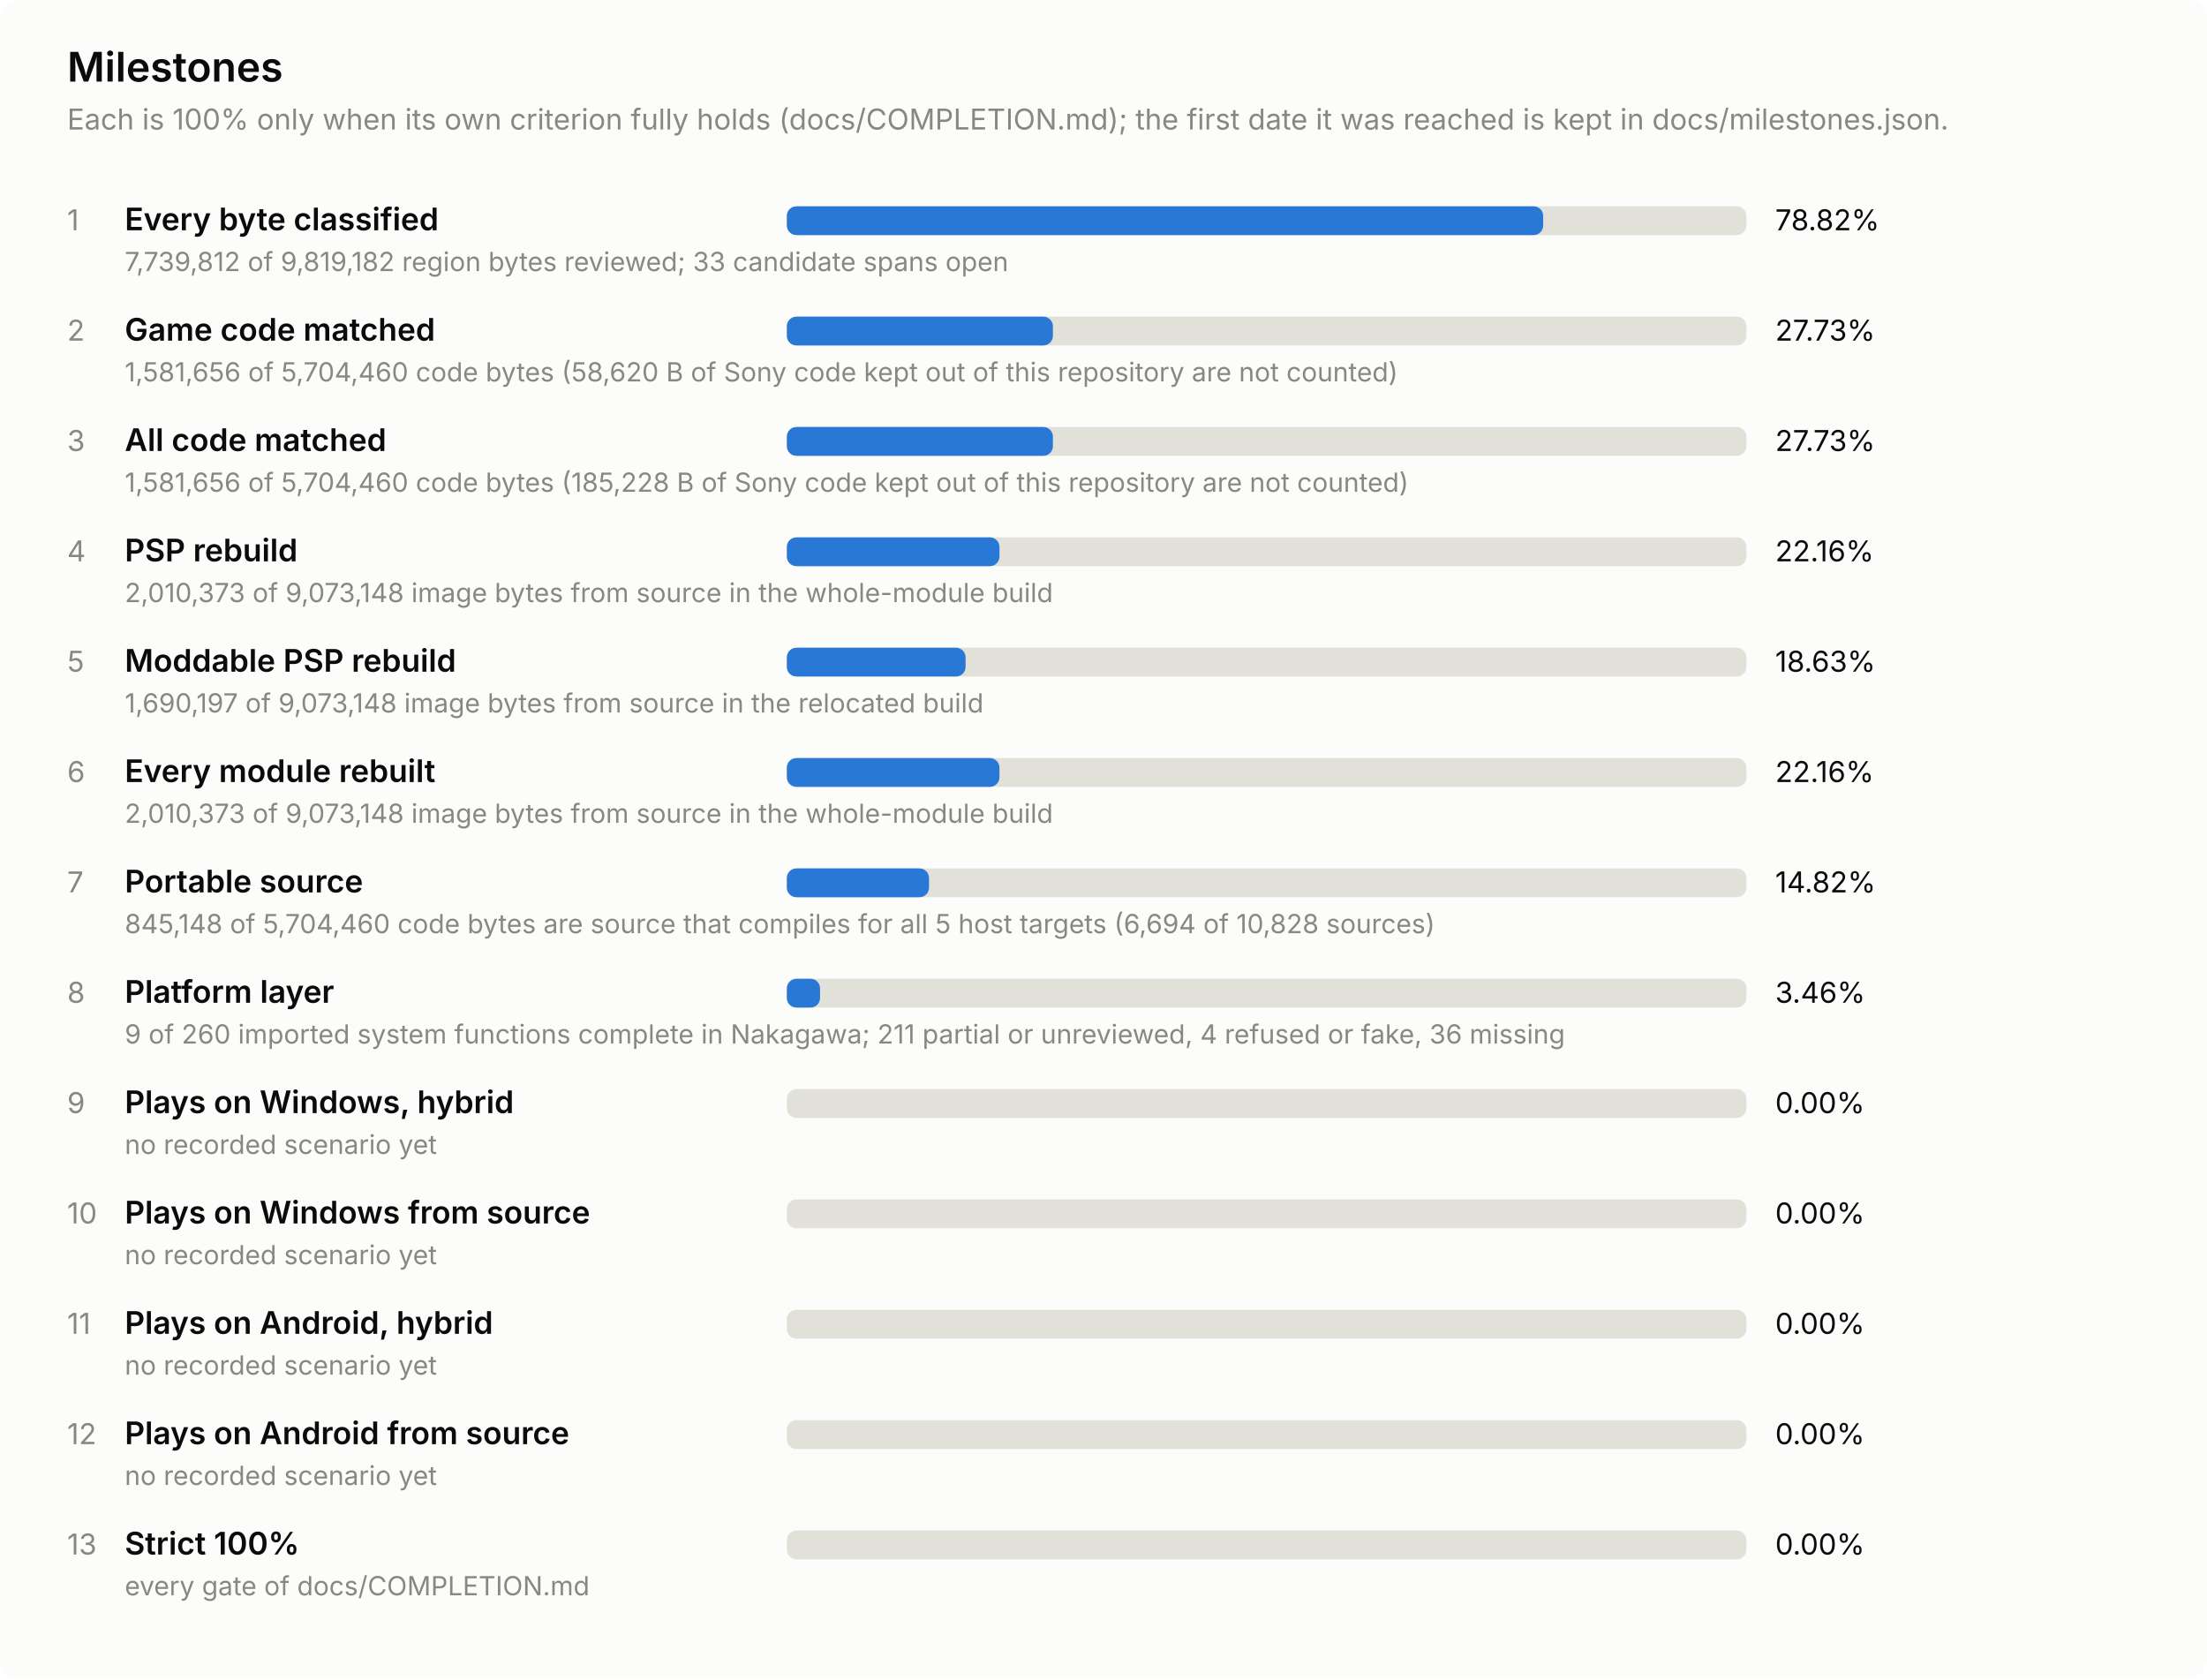
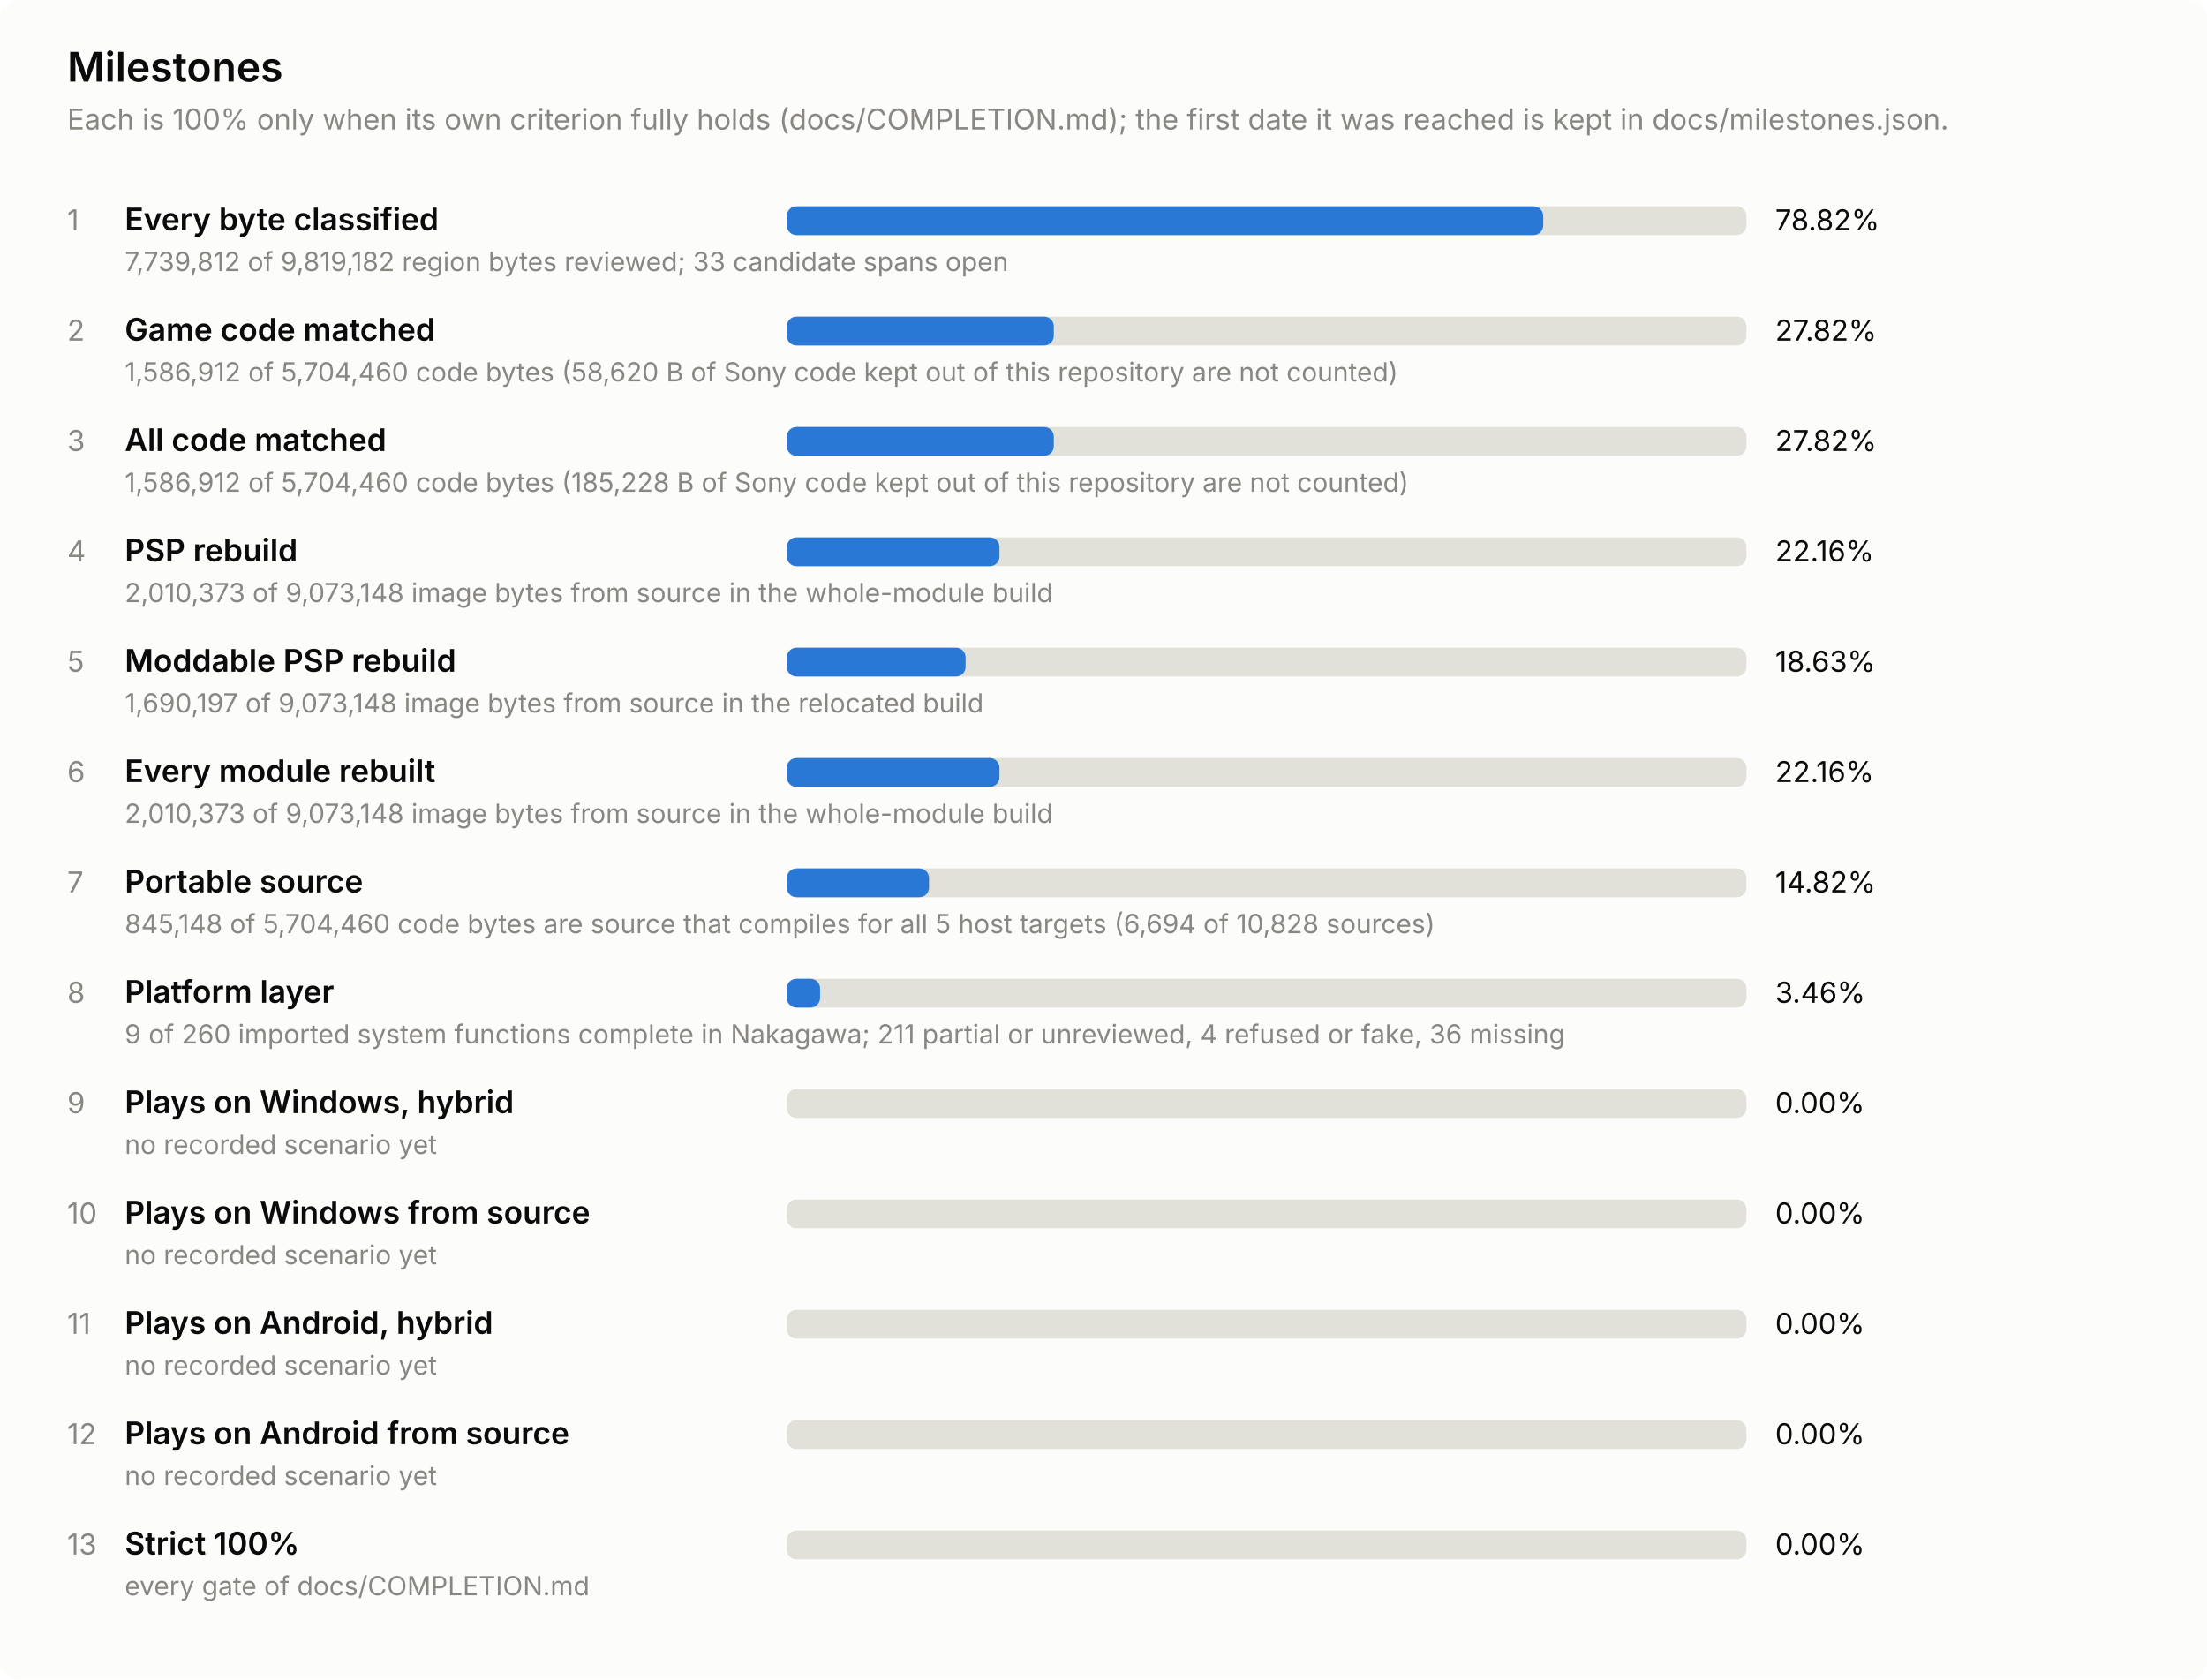
- <svg xmlns="http://www.w3.org/2000/svg" viewBox="0 0 920 700" width="920" height="700" role="img" aria-label="Milestones: Every byte classified 78.8 percent; Game code matched 27.7 percent; All code matched 27.7 percent; PSP rebuild 22.2 percent; Moddable PSP rebuild 18.6 percent; Every module rebuilt 22.2 percent; Portable source 14.8 percent; Platform layer 3.5 percent; Plays on Windows, hybrid 0.0 percent; Plays on Windows from source 0.0 percent; Plays on Android, hybrid 0.0 percent; Plays on Android from source 0.0 percent; Strict 100% 0.0 percent">
+ <svg xmlns="http://www.w3.org/2000/svg" viewBox="0 0 920 700" width="920" height="700" role="img" aria-label="Milestones: Every byte classified 78.8 percent; Game code matched 27.8 percent; All code matched 27.8 percent; PSP rebuild 22.2 percent; Moddable PSP rebuild 18.6 percent; Every module rebuilt 22.2 percent; Portable source 14.8 percent; Platform layer 3.5 percent; Plays on Windows, hybrid 0.0 percent; Plays on Windows from source 0.0 percent; Plays on Android, hybrid 0.0 percent; Plays on Android from source 0.0 percent; Strict 100% 0.0 percent">
  <style>
.bg{fill:#fcfcfb}.t1{fill:#0b0b0b}.t2{fill:#52514e}.t3{fill:#898781}.grid{stroke:#e1e0d9}.track{fill:#e1e0d9}
.ln{fill:none;stroke:#2a78d6;stroke-width:2}.ln2{fill:none;stroke:#d03b3b;stroke-width:2;stroke-dasharray:4 3}.dot{fill:#2a78d6}
text{font-family:system-ui,-apple-system,"Segoe UI",sans-serif}.num{font-variant-numeric:tabular-nums}
.hatch-line{stroke:#898781;stroke-width:1.5}
.s-matched{fill:#2a78d6}.s-lane{fill:#eb6834}.s-near{fill:#1baf7a}.s-parked{fill:#eda100}.s-blocked{fill:#d03b3b}.s-todo{fill:#c3c2b7}.s-data{fill:#6250d6}.s-kept{fill:#c3c2b7}
@media (prefers-color-scheme:dark){
.bg{fill:#1a1a19}.t1{fill:#f0efec}.t2{fill:#c3c2b7}.t3{fill:#898781}.grid{stroke:#2c2c2a}.track{fill:#2c2c2a}
.ln{stroke:#3987e5}.dot{fill:#3987e5}.hatch-line{stroke:#898781}
.s-matched{fill:#3987e5}.s-lane{fill:#d95926}.s-near{fill:#199e70}.s-parked{fill:#c98500}.s-blocked{fill:#d03b3b}.s-todo{fill:#4a4a46}.s-data{fill:#9085e9}.s-kept{fill:#4a4a46}}</style>
  <defs>
    <pattern id="hatch" patternUnits="userSpaceOnUse" width="6" height="6" patternTransform="rotate(45)">
      <rect class="s-kept" width="6" height="6" />
      <line class="hatch-line" x1="0" y1="0" x2="0" y2="6" />
    </pattern>
  </defs>
  <rect class="bg" width="920" height="700" rx="8" />
  <text class="t1" x="28" y="34" font-size="17" font-weight="600">Milestones</text>
  <text class="t3" x="28" y="54" font-size="12">Each is 100% only when its own criterion fully holds (docs/COMPLETION.md); the first date it was reached is kept in docs/milestones.json.</text>
  <text class="t3 num" x="28" y="96" font-size="12"> 1</text>
  <text class="t1" x="52" y="96" font-size="13" font-weight="600">Every byte classified</text>
  <text class="t3" x="52" y="113" font-size="11">7,739,812 of 9,819,182 region bytes reviewed; 33 candidate spans open</text>
  <rect class="track" x="328" y="86" width="400" height="12" rx="4" />
  <rect class="s-matched" x="328" y="86" width="315.29" height="12" rx="4" />
  <text class="t1 num" x="740" y="96" font-size="12">78.82%</text>
  <text class="t3 num" x="28" y="142" font-size="12"> 2</text>
  <text class="t1" x="52" y="142" font-size="13" font-weight="600">Game code matched</text>
-   <text class="t3" x="52" y="159" font-size="11">1,581,656 of 5,704,460 code bytes (58,620 B of Sony code kept out of this repository are not counted)</text>
+   <text class="t3" x="52" y="159" font-size="11">1,586,912 of 5,704,460 code bytes (58,620 B of Sony code kept out of this repository are not counted)</text>
  <rect class="track" x="328" y="132" width="400" height="12" rx="4" />
-   <rect class="s-matched" x="328" y="132" width="110.91" height="12" rx="4" />
-   <text class="t1 num" x="740" y="142" font-size="12">27.73%</text>
+   <rect class="s-matched" x="328" y="132" width="111.28" height="12" rx="4" />
+   <text class="t1 num" x="740" y="142" font-size="12">27.82%</text>
  <text class="t3 num" x="28" y="188" font-size="12"> 3</text>
  <text class="t1" x="52" y="188" font-size="13" font-weight="600">All code matched</text>
-   <text class="t3" x="52" y="205" font-size="11">1,581,656 of 5,704,460 code bytes (185,228 B of Sony code kept out of this repository are not counted)</text>
+   <text class="t3" x="52" y="205" font-size="11">1,586,912 of 5,704,460 code bytes (185,228 B of Sony code kept out of this repository are not counted)</text>
  <rect class="track" x="328" y="178" width="400" height="12" rx="4" />
-   <rect class="s-matched" x="328" y="178" width="110.91" height="12" rx="4" />
-   <text class="t1 num" x="740" y="188" font-size="12">27.73%</text>
+   <rect class="s-matched" x="328" y="178" width="111.28" height="12" rx="4" />
+   <text class="t1 num" x="740" y="188" font-size="12">27.82%</text>
  <text class="t3 num" x="28" y="234" font-size="12"> 4</text>
  <text class="t1" x="52" y="234" font-size="13" font-weight="600">PSP rebuild</text>
  <text class="t3" x="52" y="251" font-size="11">2,010,373 of 9,073,148 image bytes from source in the whole-module build</text>
  <rect class="track" x="328" y="224" width="400" height="12" rx="4" />
  <rect class="s-matched" x="328" y="224" width="88.63" height="12" rx="4" />
  <text class="t1 num" x="740" y="234" font-size="12">22.16%</text>
  <text class="t3 num" x="28" y="280" font-size="12"> 5</text>
  <text class="t1" x="52" y="280" font-size="13" font-weight="600">Moddable PSP rebuild</text>
  <text class="t3" x="52" y="297" font-size="11">1,690,197 of 9,073,148 image bytes from source in the relocated build</text>
  <rect class="track" x="328" y="270" width="400" height="12" rx="4" />
  <rect class="s-matched" x="328" y="270" width="74.51" height="12" rx="4" />
  <text class="t1 num" x="740" y="280" font-size="12">18.63%</text>
  <text class="t3 num" x="28" y="326" font-size="12"> 6</text>
  <text class="t1" x="52" y="326" font-size="13" font-weight="600">Every module rebuilt</text>
  <text class="t3" x="52" y="343" font-size="11">2,010,373 of 9,073,148 image bytes from source in the whole-module build</text>
  <rect class="track" x="328" y="316" width="400" height="12" rx="4" />
  <rect class="s-matched" x="328" y="316" width="88.63" height="12" rx="4" />
  <text class="t1 num" x="740" y="326" font-size="12">22.16%</text>
  <text class="t3 num" x="28" y="372" font-size="12"> 7</text>
  <text class="t1" x="52" y="372" font-size="13" font-weight="600">Portable source</text>
  <text class="t3" x="52" y="389" font-size="11">845,148 of 5,704,460 code bytes are source that compiles for all 5 host targets (6,694 of 10,828 sources)</text>
  <rect class="track" x="328" y="362" width="400" height="12" rx="4" />
  <rect class="s-matched" x="328" y="362" width="59.26" height="12" rx="4" />
  <text class="t1 num" x="740" y="372" font-size="12">14.82%</text>
  <text class="t3 num" x="28" y="418" font-size="12"> 8</text>
  <text class="t1" x="52" y="418" font-size="13" font-weight="600">Platform layer</text>
  <text class="t3" x="52" y="435" font-size="11">9 of 260 imported system functions complete in Nakagawa; 211 partial or unreviewed, 4 refused or fake, 36 missing</text>
  <rect class="track" x="328" y="408" width="400" height="12" rx="4" />
  <rect class="s-matched" x="328" y="408" width="13.85" height="12" rx="4" />
  <text class="t1 num" x="740" y="418" font-size="12">3.46%</text>
  <text class="t3 num" x="28" y="464" font-size="12"> 9</text>
  <text class="t1" x="52" y="464" font-size="13" font-weight="600">Plays on Windows, hybrid</text>
  <text class="t3" x="52" y="481" font-size="11">no recorded scenario yet</text>
  <rect class="track" x="328" y="454" width="400" height="12" rx="4" />
  <text class="t1 num" x="740" y="464" font-size="12">0.00%</text>
  <text class="t3 num" x="28" y="510" font-size="12">10</text>
  <text class="t1" x="52" y="510" font-size="13" font-weight="600">Plays on Windows from source</text>
  <text class="t3" x="52" y="527" font-size="11">no recorded scenario yet</text>
  <rect class="track" x="328" y="500" width="400" height="12" rx="4" />
  <text class="t1 num" x="740" y="510" font-size="12">0.00%</text>
  <text class="t3 num" x="28" y="556" font-size="12">11</text>
  <text class="t1" x="52" y="556" font-size="13" font-weight="600">Plays on Android, hybrid</text>
  <text class="t3" x="52" y="573" font-size="11">no recorded scenario yet</text>
  <rect class="track" x="328" y="546" width="400" height="12" rx="4" />
  <text class="t1 num" x="740" y="556" font-size="12">0.00%</text>
  <text class="t3 num" x="28" y="602" font-size="12">12</text>
  <text class="t1" x="52" y="602" font-size="13" font-weight="600">Plays on Android from source</text>
  <text class="t3" x="52" y="619" font-size="11">no recorded scenario yet</text>
  <rect class="track" x="328" y="592" width="400" height="12" rx="4" />
  <text class="t1 num" x="740" y="602" font-size="12">0.00%</text>
  <text class="t3 num" x="28" y="648" font-size="12">13</text>
  <text class="t1" x="52" y="648" font-size="13" font-weight="600">Strict 100%</text>
  <text class="t3" x="52" y="665" font-size="11">every gate of docs/COMPLETION.md</text>
  <rect class="track" x="328" y="638" width="400" height="12" rx="4" />
  <text class="t1 num" x="740" y="648" font-size="12">0.00%</text>
</svg>
